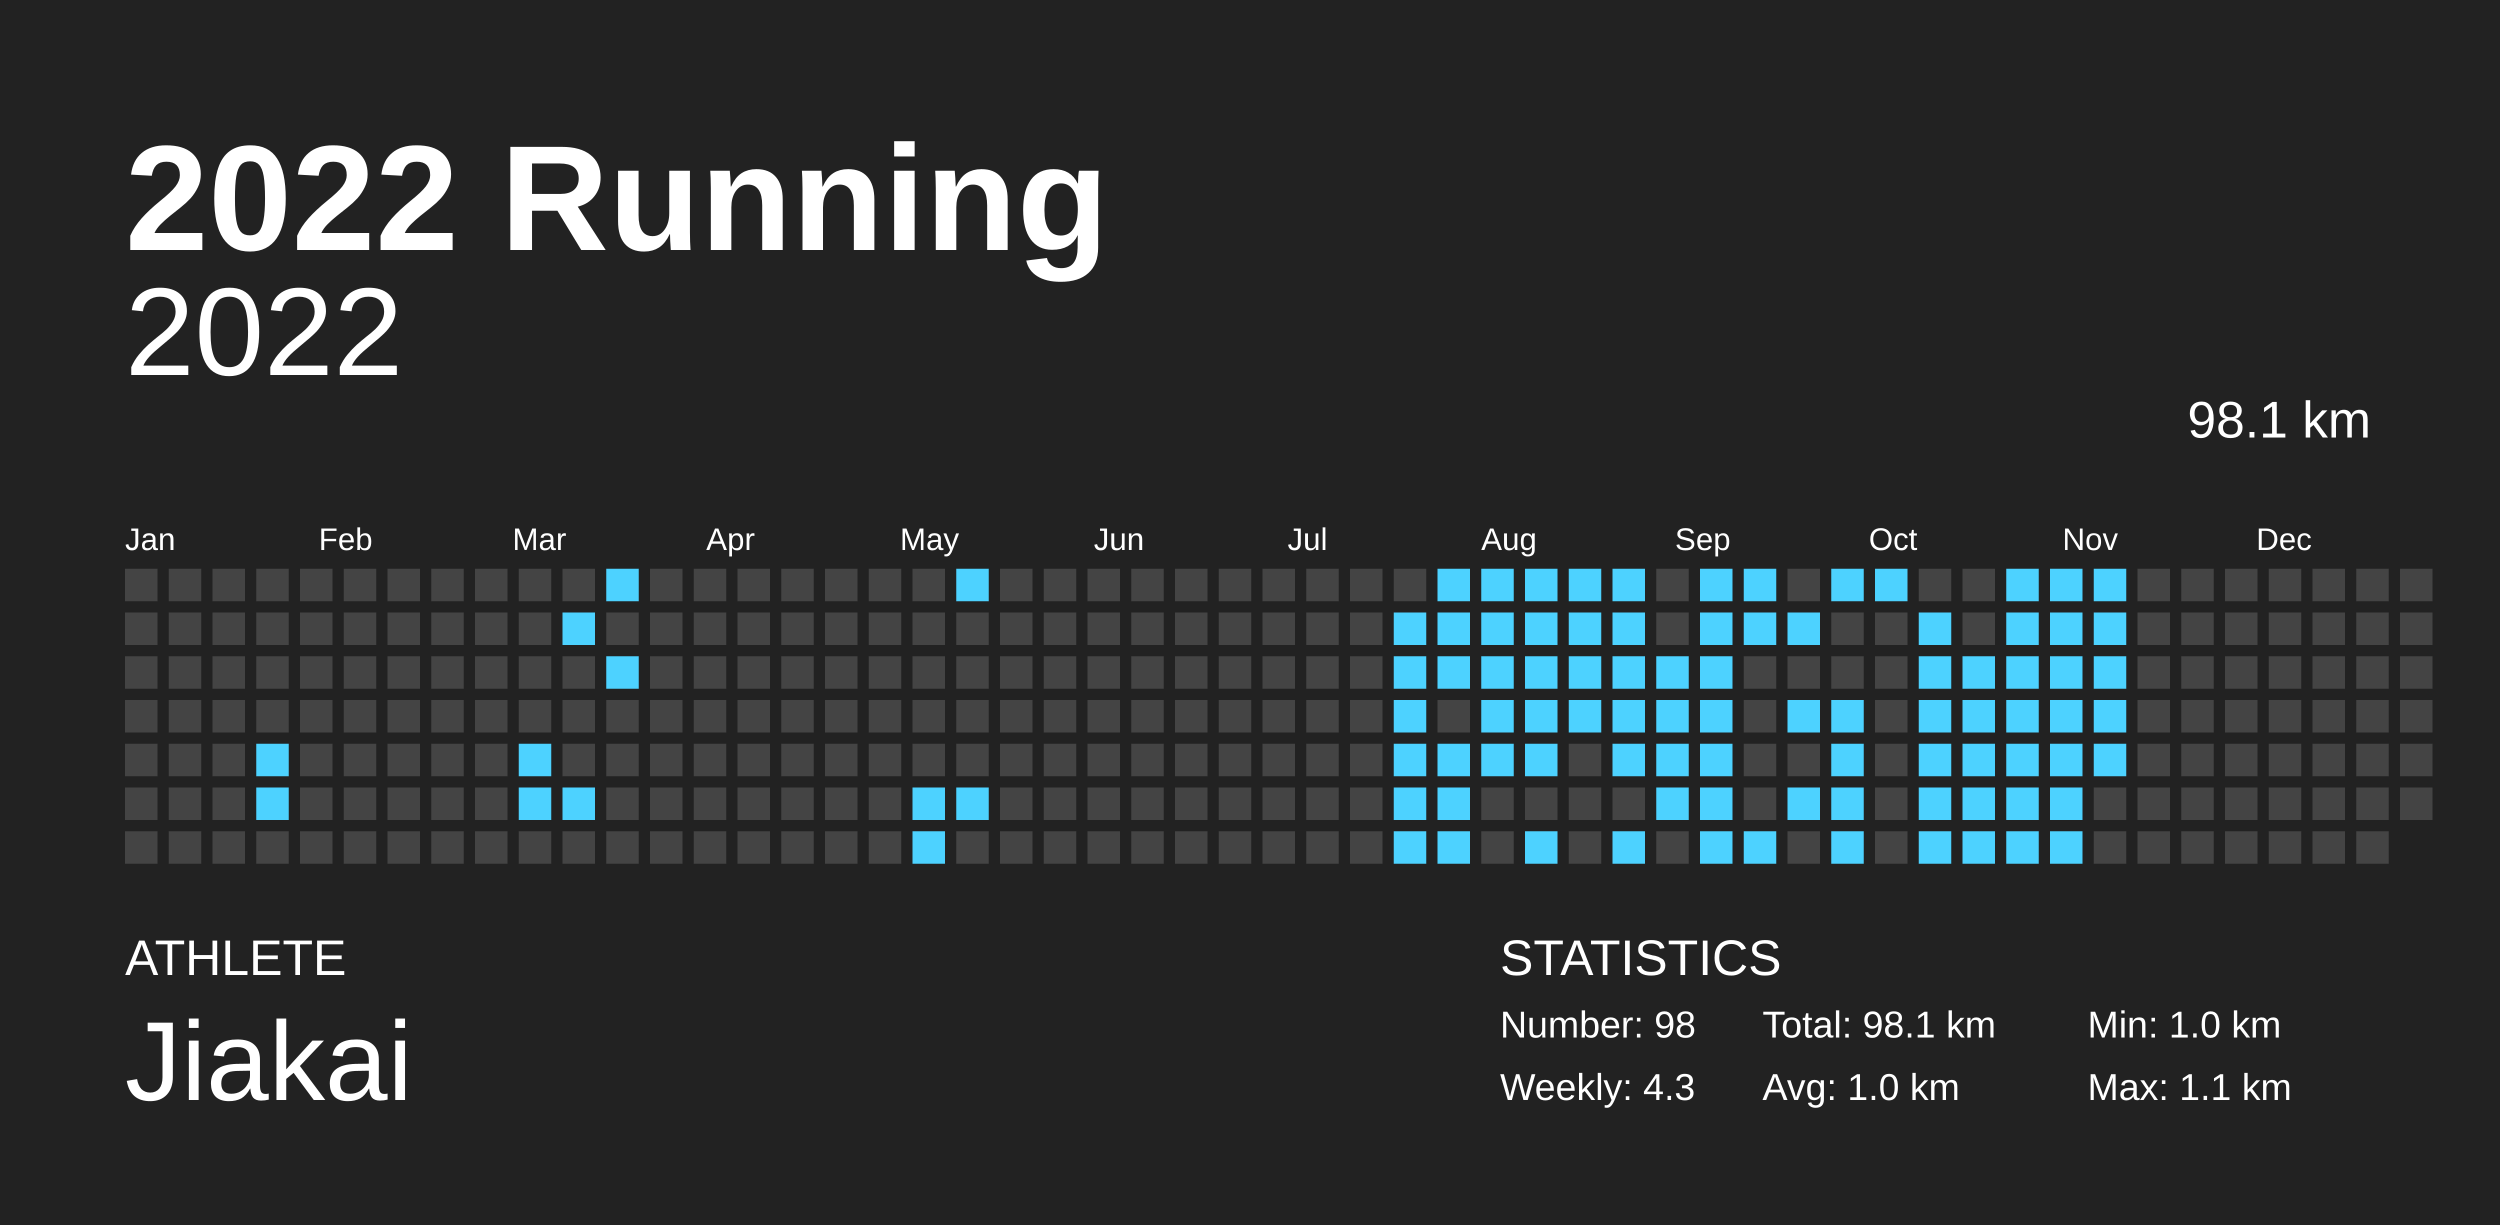
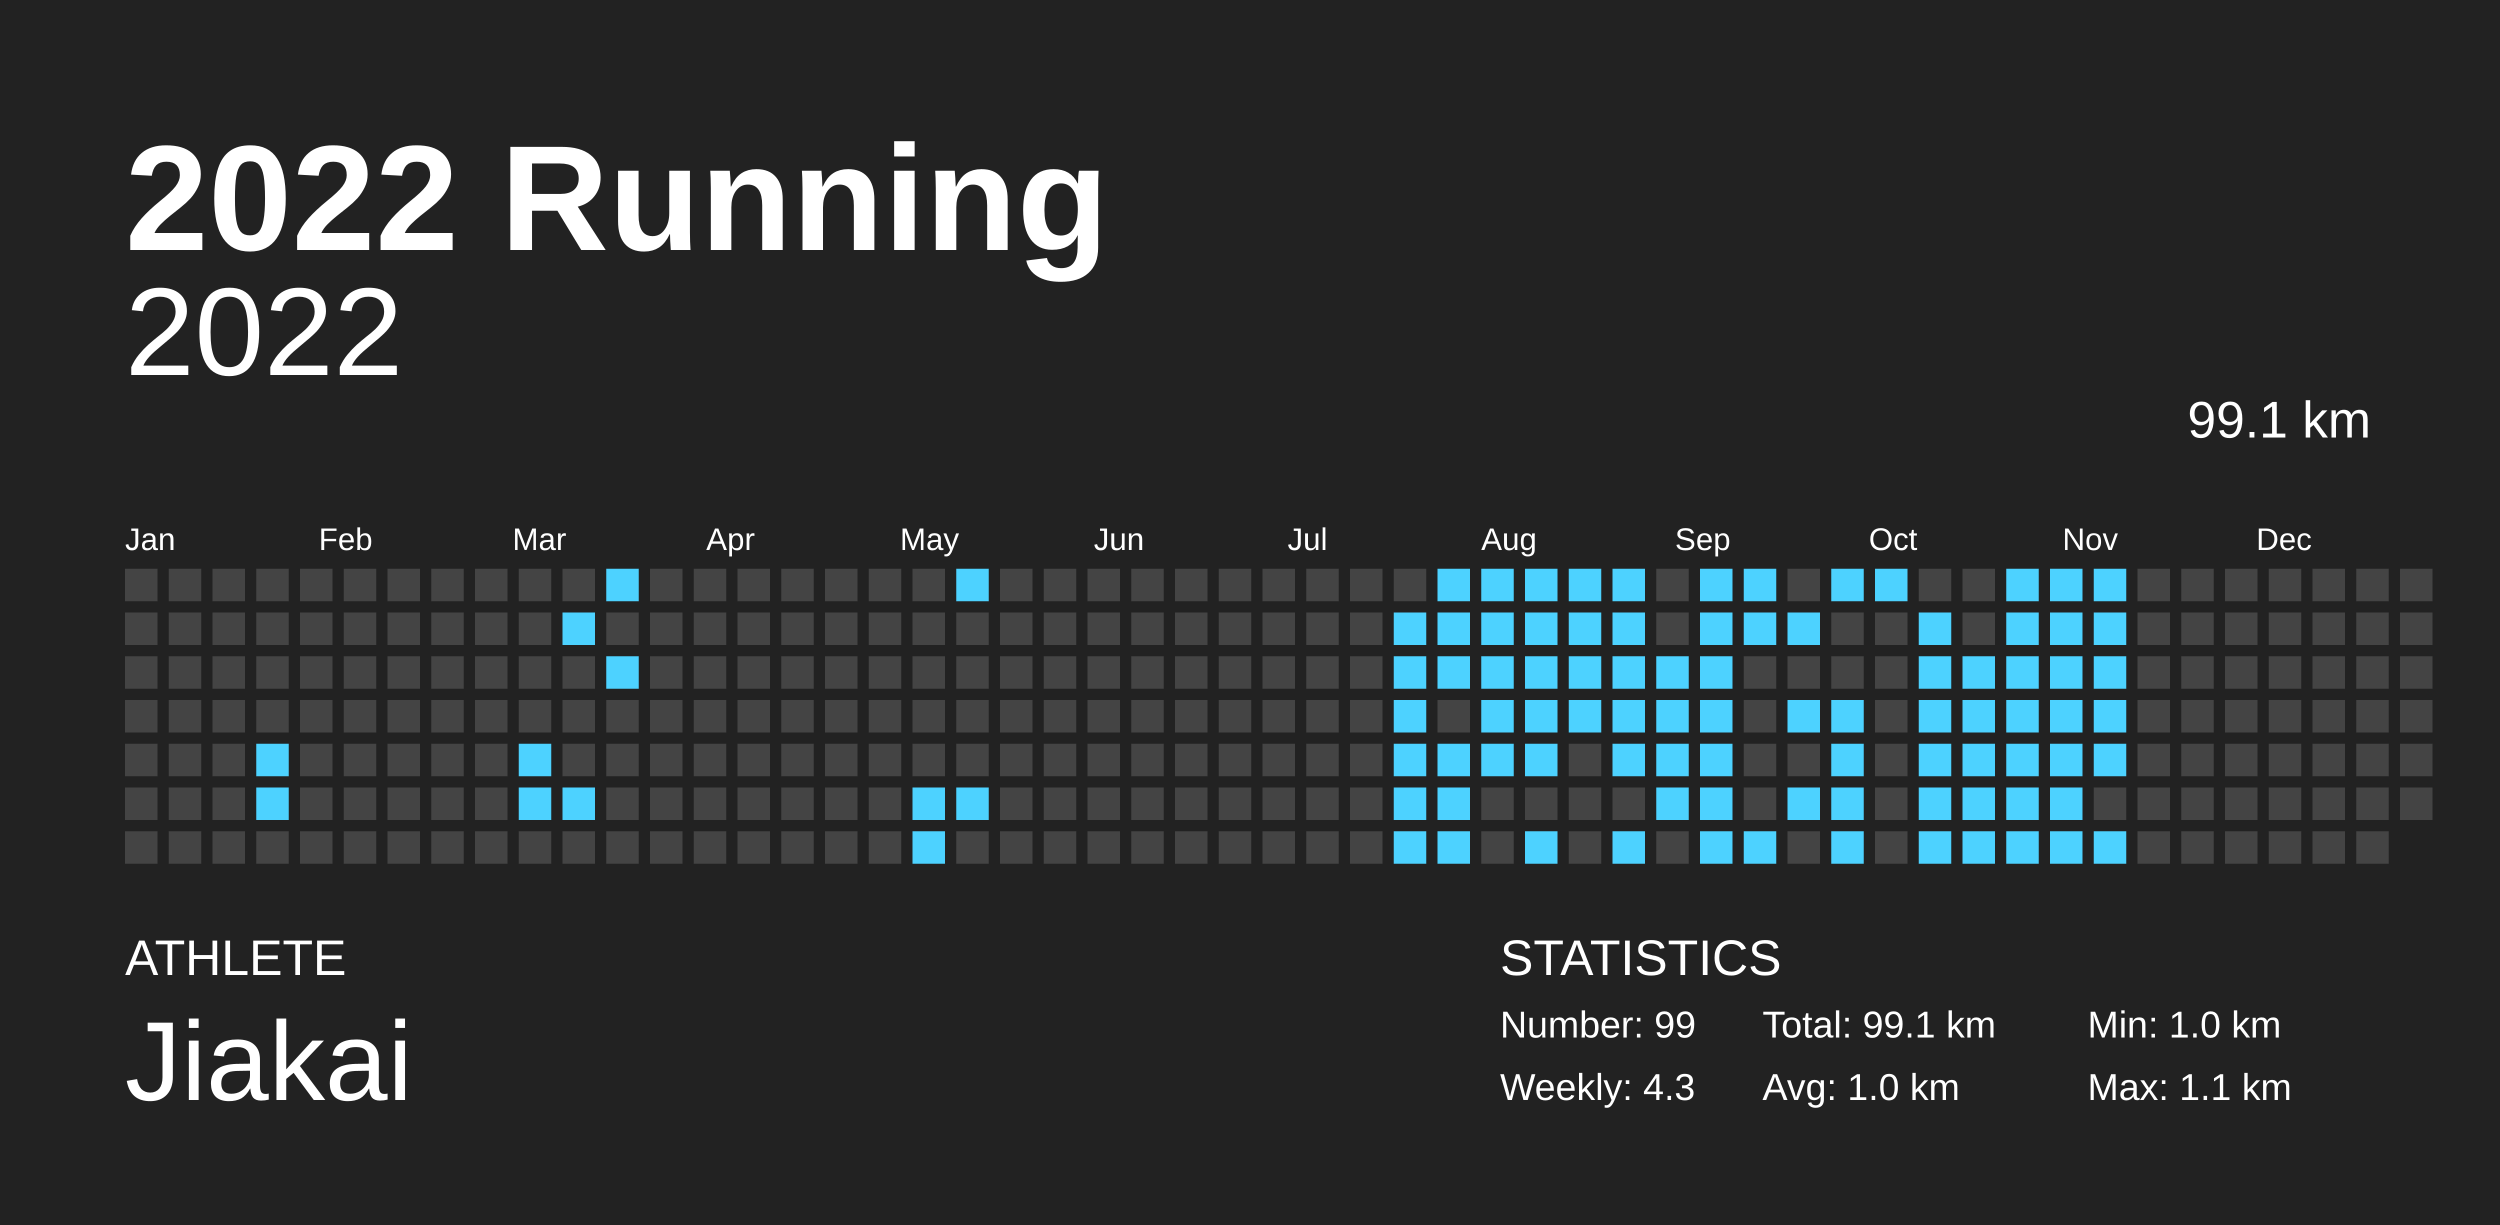
<svg xmlns="http://www.w3.org/2000/svg" baseProfile="full" height="98mm" version="1.1" viewBox="0,0,200,98" width="200mm">
  <defs />
  <rect fill="#222222" height="98" width="200" x="0" y="0" />
  <text fill="#FFFFFF" style="font-size:12px; font-family:Arial; font-weight:bold;" x="10" y="20">2022 Running</text>
  <text fill="#FFFFFF" style="font-size:4px; font-family:Arial" x="10" y="78">ATHLETE</text>
  <text fill="#FFFFFF" style="font-size:9px; font-family:Arial" x="10" y="88">Jiakai</text>
  <text fill="#FFFFFF" style="font-size:4px; font-family:Arial" x="120" y="78">STATISTICS</text>
-   <text fill="#FFFFFF" style="font-size:3px; font-family:Arial" x="120" y="83">Number: 98</text>
+   <text fill="#FFFFFF" style="font-size:3px; font-family:Arial" x="120" y="83">Number: 99</text>
  <text fill="#FFFFFF" style="font-size:3px; font-family:Arial" x="120" y="88">Weekly: 4.3</text>
-   <text fill="#FFFFFF" style="font-size:3px; font-family:Arial" x="141" y="83">Total: 98.1 km</text>
+   <text fill="#FFFFFF" style="font-size:3px; font-family:Arial" x="141" y="83">Total: 99.1 km</text>
  <text fill="#FFFFFF" style="font-size:3px; font-family:Arial" x="141" y="88">Avg: 1.0 km</text>
  <text fill="#FFFFFF" style="font-size:3px; font-family:Arial" x="167" y="83">Min: 1.0 km</text>
  <text fill="#FFFFFF" style="font-size:3px; font-family:Arial" x="167" y="88">Max: 1.1 km</text>
  <text alignment-baseline="hanging" fill="#FFFFFF" style="font-size:10.0px; font-family:Arial;" x="10" y="30">2022</text>
-   <text alignment-baseline="hanging" fill="#FFFFFF" style="font-size:4.125px; font-family:Arial;" x="175" y="35">98.1 km</text>
+   <text alignment-baseline="hanging" fill="#FFFFFF" style="font-size:4.125px; font-family:Arial;" x="175" y="35">99.1 km</text>
  <text fill="#FFFFFF" style="font-size:2.5px; font-family:Arial" x="10.0" y="44">Jan</text>
  <text fill="#FFFFFF" style="font-size:2.5px; font-family:Arial" x="25.5" y="44">Feb</text>
  <text fill="#FFFFFF" style="font-size:2.5px; font-family:Arial" x="41.0" y="44">Mar</text>
  <text fill="#FFFFFF" style="font-size:2.5px; font-family:Arial" x="56.5" y="44">Apr</text>
  <text fill="#FFFFFF" style="font-size:2.5px; font-family:Arial" x="72.0" y="44">May</text>
  <text fill="#FFFFFF" style="font-size:2.5px; font-family:Arial" x="87.5" y="44">Jun</text>
  <text fill="#FFFFFF" style="font-size:2.5px; font-family:Arial" x="103.0" y="44">Jul</text>
  <text fill="#FFFFFF" style="font-size:2.5px; font-family:Arial" x="118.5" y="44">Aug</text>
  <text fill="#FFFFFF" style="font-size:2.5px; font-family:Arial" x="134.0" y="44">Sep</text>
  <text fill="#FFFFFF" style="font-size:2.5px; font-family:Arial" x="149.5" y="44">Oct</text>
  <text fill="#FFFFFF" style="font-size:2.5px; font-family:Arial" x="165.0" y="44">Nov</text>
  <text fill="#FFFFFF" style="font-size:2.5px; font-family:Arial" x="180.5" y="44">Dec</text>
  <rect fill="#444444" height="2.6" width="2.6" x="10.0" y="45.5" />
  <rect fill="#444444" height="2.6" width="2.6" x="10.0" y="49.0" />
  <rect fill="#444444" height="2.6" width="2.6" x="10.0" y="52.5" />
  <rect fill="#444444" height="2.6" width="2.6" x="10.0" y="56.0" />
  <rect fill="#444444" height="2.6" width="2.6" x="10.0" y="59.5" />
  <rect fill="#444444" height="2.6" width="2.6" x="10.0" y="63.0" />
  <rect fill="#444444" height="2.6" width="2.6" x="10.0" y="66.5" />
  <rect fill="#444444" height="2.6" width="2.6" x="13.5" y="45.5" />
  <rect fill="#444444" height="2.6" width="2.6" x="13.5" y="49.0" />
  <rect fill="#444444" height="2.6" width="2.6" x="13.5" y="52.5" />
  <rect fill="#444444" height="2.6" width="2.6" x="13.5" y="56.0" />
  <rect fill="#444444" height="2.6" width="2.6" x="13.5" y="59.5" />
  <rect fill="#444444" height="2.6" width="2.6" x="13.5" y="63.0" />
  <rect fill="#444444" height="2.6" width="2.6" x="13.5" y="66.5" />
  <rect fill="#444444" height="2.6" width="2.6" x="17.0" y="45.5" />
  <rect fill="#444444" height="2.6" width="2.6" x="17.0" y="49.0" />
  <rect fill="#444444" height="2.6" width="2.6" x="17.0" y="52.5" />
  <rect fill="#444444" height="2.6" width="2.6" x="17.0" y="56.0" />
  <rect fill="#444444" height="2.6" width="2.6" x="17.0" y="59.5" />
  <rect fill="#444444" height="2.6" width="2.6" x="17.0" y="63.0" />
  <rect fill="#444444" height="2.6" width="2.6" x="17.0" y="66.5" />
  <rect fill="#444444" height="2.6" width="2.6" x="20.5" y="45.5" />
  <rect fill="#444444" height="2.6" width="2.6" x="20.5" y="49.0" />
  <rect fill="#444444" height="2.6" width="2.6" x="20.5" y="52.5" />
  <rect fill="#444444" height="2.6" width="2.6" x="20.5" y="56.0" />
  <rect fill="#4dd2ff" height="2.6" width="2.6" x="20.5" y="59.5" />
  <rect fill="#4dd2ff" height="2.6" width="2.6" x="20.5" y="63.0" />
  <rect fill="#444444" height="2.6" width="2.6" x="20.5" y="66.5" />
  <rect fill="#444444" height="2.6" width="2.6" x="24.0" y="45.5" />
  <rect fill="#444444" height="2.6" width="2.6" x="24.0" y="49.0" />
  <rect fill="#444444" height="2.6" width="2.6" x="24.0" y="52.5" />
  <rect fill="#444444" height="2.6" width="2.6" x="24.0" y="56.0" />
  <rect fill="#444444" height="2.6" width="2.6" x="24.0" y="59.5" />
  <rect fill="#444444" height="2.6" width="2.6" x="24.0" y="63.0" />
  <rect fill="#444444" height="2.6" width="2.6" x="24.0" y="66.5" />
  <rect fill="#444444" height="2.6" width="2.6" x="27.5" y="45.5" />
  <rect fill="#444444" height="2.6" width="2.6" x="27.5" y="49.0" />
  <rect fill="#444444" height="2.6" width="2.6" x="27.5" y="52.5" />
  <rect fill="#444444" height="2.6" width="2.6" x="27.5" y="56.0" />
  <rect fill="#444444" height="2.6" width="2.6" x="27.5" y="59.5" />
  <rect fill="#444444" height="2.6" width="2.6" x="27.5" y="63.0" />
  <rect fill="#444444" height="2.6" width="2.6" x="27.5" y="66.5" />
  <rect fill="#444444" height="2.6" width="2.6" x="31.0" y="45.5" />
  <rect fill="#444444" height="2.6" width="2.6" x="31.0" y="49.0" />
  <rect fill="#444444" height="2.6" width="2.6" x="31.0" y="52.5" />
  <rect fill="#444444" height="2.6" width="2.6" x="31.0" y="56.0" />
  <rect fill="#444444" height="2.6" width="2.6" x="31.0" y="59.5" />
  <rect fill="#444444" height="2.6" width="2.6" x="31.0" y="63.0" />
  <rect fill="#444444" height="2.6" width="2.6" x="31.0" y="66.5" />
  <rect fill="#444444" height="2.6" width="2.6" x="34.5" y="45.5" />
  <rect fill="#444444" height="2.6" width="2.6" x="34.5" y="49.0" />
  <rect fill="#444444" height="2.6" width="2.6" x="34.5" y="52.5" />
  <rect fill="#444444" height="2.6" width="2.6" x="34.5" y="56.0" />
  <rect fill="#444444" height="2.6" width="2.6" x="34.5" y="59.5" />
  <rect fill="#444444" height="2.6" width="2.6" x="34.5" y="63.0" />
  <rect fill="#444444" height="2.6" width="2.6" x="34.5" y="66.5" />
  <rect fill="#444444" height="2.6" width="2.6" x="38.0" y="45.5" />
  <rect fill="#444444" height="2.6" width="2.6" x="38.0" y="49.0" />
  <rect fill="#444444" height="2.6" width="2.6" x="38.0" y="52.5" />
  <rect fill="#444444" height="2.6" width="2.6" x="38.0" y="56.0" />
  <rect fill="#444444" height="2.6" width="2.6" x="38.0" y="59.5" />
  <rect fill="#444444" height="2.6" width="2.6" x="38.0" y="63.0" />
  <rect fill="#444444" height="2.6" width="2.6" x="38.0" y="66.5" />
  <rect fill="#444444" height="2.6" width="2.6" x="41.5" y="45.5" />
  <rect fill="#444444" height="2.6" width="2.6" x="41.5" y="49.0" />
  <rect fill="#444444" height="2.6" width="2.6" x="41.5" y="52.5" />
  <rect fill="#444444" height="2.6" width="2.6" x="41.5" y="56.0" />
  <rect fill="#4dd2ff" height="2.6" width="2.6" x="41.5" y="59.5" />
  <rect fill="#4dd2ff" height="2.6" width="2.6" x="41.5" y="63.0" />
  <rect fill="#444444" height="2.6" width="2.6" x="41.5" y="66.5" />
  <rect fill="#444444" height="2.6" width="2.6" x="45.0" y="45.5" />
  <rect fill="#4dd2ff" height="2.6" width="2.6" x="45.0" y="49.0" />
  <rect fill="#444444" height="2.6" width="2.6" x="45.0" y="52.5" />
  <rect fill="#444444" height="2.6" width="2.6" x="45.0" y="56.0" />
  <rect fill="#444444" height="2.6" width="2.6" x="45.0" y="59.5" />
  <rect fill="#4dd2ff" height="2.6" width="2.6" x="45.0" y="63.0" />
  <rect fill="#444444" height="2.6" width="2.6" x="45.0" y="66.5" />
  <rect fill="#4dd2ff" height="2.6" width="2.6" x="48.5" y="45.5" />
  <rect fill="#444444" height="2.6" width="2.6" x="48.5" y="49.0" />
  <rect fill="#4dd2ff" height="2.6" width="2.6" x="48.5" y="52.5" />
  <rect fill="#444444" height="2.6" width="2.6" x="48.5" y="56.0" />
  <rect fill="#444444" height="2.6" width="2.6" x="48.5" y="59.5" />
  <rect fill="#444444" height="2.6" width="2.6" x="48.5" y="63.0" />
  <rect fill="#444444" height="2.6" width="2.6" x="48.5" y="66.5" />
  <rect fill="#444444" height="2.6" width="2.6" x="52.0" y="45.5" />
  <rect fill="#444444" height="2.6" width="2.6" x="52.0" y="49.0" />
  <rect fill="#444444" height="2.6" width="2.6" x="52.0" y="52.5" />
  <rect fill="#444444" height="2.6" width="2.6" x="52.0" y="56.0" />
  <rect fill="#444444" height="2.6" width="2.6" x="52.0" y="59.5" />
  <rect fill="#444444" height="2.6" width="2.6" x="52.0" y="63.0" />
  <rect fill="#444444" height="2.6" width="2.6" x="52.0" y="66.5" />
  <rect fill="#444444" height="2.6" width="2.6" x="55.5" y="45.5" />
  <rect fill="#444444" height="2.6" width="2.6" x="55.5" y="49.0" />
  <rect fill="#444444" height="2.6" width="2.6" x="55.5" y="52.5" />
  <rect fill="#444444" height="2.6" width="2.6" x="55.5" y="56.0" />
  <rect fill="#444444" height="2.6" width="2.6" x="55.5" y="59.5" />
  <rect fill="#444444" height="2.6" width="2.6" x="55.5" y="63.0" />
  <rect fill="#444444" height="2.6" width="2.6" x="55.5" y="66.5" />
  <rect fill="#444444" height="2.6" width="2.6" x="59.0" y="45.5" />
  <rect fill="#444444" height="2.6" width="2.6" x="59.0" y="49.0" />
  <rect fill="#444444" height="2.6" width="2.6" x="59.0" y="52.5" />
  <rect fill="#444444" height="2.6" width="2.6" x="59.0" y="56.0" />
  <rect fill="#444444" height="2.6" width="2.6" x="59.0" y="59.5" />
  <rect fill="#444444" height="2.6" width="2.6" x="59.0" y="63.0" />
  <rect fill="#444444" height="2.6" width="2.6" x="59.0" y="66.5" />
  <rect fill="#444444" height="2.6" width="2.6" x="62.5" y="45.5" />
  <rect fill="#444444" height="2.6" width="2.6" x="62.5" y="49.0" />
  <rect fill="#444444" height="2.6" width="2.6" x="62.5" y="52.5" />
  <rect fill="#444444" height="2.6" width="2.6" x="62.5" y="56.0" />
  <rect fill="#444444" height="2.6" width="2.6" x="62.5" y="59.5" />
  <rect fill="#444444" height="2.6" width="2.6" x="62.5" y="63.0" />
  <rect fill="#444444" height="2.6" width="2.6" x="62.5" y="66.5" />
  <rect fill="#444444" height="2.6" width="2.6" x="66.0" y="45.5" />
  <rect fill="#444444" height="2.6" width="2.6" x="66.0" y="49.0" />
  <rect fill="#444444" height="2.6" width="2.6" x="66.0" y="52.5" />
  <rect fill="#444444" height="2.6" width="2.6" x="66.0" y="56.0" />
  <rect fill="#444444" height="2.6" width="2.6" x="66.0" y="59.5" />
  <rect fill="#444444" height="2.6" width="2.6" x="66.0" y="63.0" />
  <rect fill="#444444" height="2.6" width="2.6" x="66.0" y="66.5" />
  <rect fill="#444444" height="2.6" width="2.6" x="69.5" y="45.5" />
  <rect fill="#444444" height="2.6" width="2.6" x="69.5" y="49.0" />
  <rect fill="#444444" height="2.6" width="2.6" x="69.5" y="52.5" />
  <rect fill="#444444" height="2.6" width="2.6" x="69.5" y="56.0" />
  <rect fill="#444444" height="2.6" width="2.6" x="69.5" y="59.5" />
  <rect fill="#444444" height="2.6" width="2.6" x="69.5" y="63.0" />
  <rect fill="#444444" height="2.6" width="2.6" x="69.5" y="66.5" />
  <rect fill="#444444" height="2.6" width="2.6" x="73.0" y="45.5" />
  <rect fill="#444444" height="2.6" width="2.6" x="73.0" y="49.0" />
  <rect fill="#444444" height="2.6" width="2.6" x="73.0" y="52.5" />
  <rect fill="#444444" height="2.6" width="2.6" x="73.0" y="56.0" />
  <rect fill="#444444" height="2.6" width="2.6" x="73.0" y="59.5" />
  <rect fill="#4dd2ff" height="2.6" width="2.6" x="73.0" y="63.0" />
  <rect fill="#4dd2ff" height="2.6" width="2.6" x="73.0" y="66.5" />
  <rect fill="#4dd2ff" height="2.6" width="2.6" x="76.5" y="45.5" />
  <rect fill="#444444" height="2.6" width="2.6" x="76.5" y="49.0" />
  <rect fill="#444444" height="2.6" width="2.6" x="76.5" y="52.5" />
  <rect fill="#444444" height="2.6" width="2.6" x="76.5" y="56.0" />
  <rect fill="#444444" height="2.6" width="2.6" x="76.5" y="59.5" />
  <rect fill="#4dd2ff" height="2.6" width="2.6" x="76.5" y="63.0" />
  <rect fill="#444444" height="2.6" width="2.6" x="76.5" y="66.5" />
  <rect fill="#444444" height="2.6" width="2.6" x="80.0" y="45.5" />
  <rect fill="#444444" height="2.6" width="2.6" x="80.0" y="49.0" />
  <rect fill="#444444" height="2.6" width="2.6" x="80.0" y="52.5" />
  <rect fill="#444444" height="2.6" width="2.6" x="80.0" y="56.0" />
  <rect fill="#444444" height="2.6" width="2.6" x="80.0" y="59.5" />
  <rect fill="#444444" height="2.6" width="2.6" x="80.0" y="63.0" />
  <rect fill="#444444" height="2.6" width="2.6" x="80.0" y="66.5" />
  <rect fill="#444444" height="2.6" width="2.6" x="83.5" y="45.5" />
  <rect fill="#444444" height="2.6" width="2.6" x="83.5" y="49.0" />
  <rect fill="#444444" height="2.6" width="2.6" x="83.5" y="52.5" />
  <rect fill="#444444" height="2.6" width="2.6" x="83.5" y="56.0" />
  <rect fill="#444444" height="2.6" width="2.6" x="83.5" y="59.5" />
  <rect fill="#444444" height="2.6" width="2.6" x="83.5" y="63.0" />
  <rect fill="#444444" height="2.6" width="2.6" x="83.5" y="66.5" />
  <rect fill="#444444" height="2.6" width="2.6" x="87.0" y="45.5" />
  <rect fill="#444444" height="2.6" width="2.6" x="87.0" y="49.0" />
  <rect fill="#444444" height="2.6" width="2.6" x="87.0" y="52.5" />
  <rect fill="#444444" height="2.6" width="2.6" x="87.0" y="56.0" />
  <rect fill="#444444" height="2.6" width="2.6" x="87.0" y="59.5" />
  <rect fill="#444444" height="2.6" width="2.6" x="87.0" y="63.0" />
  <rect fill="#444444" height="2.6" width="2.6" x="87.0" y="66.5" />
  <rect fill="#444444" height="2.6" width="2.6" x="90.5" y="45.5" />
  <rect fill="#444444" height="2.6" width="2.6" x="90.5" y="49.0" />
  <rect fill="#444444" height="2.6" width="2.6" x="90.5" y="52.5" />
  <rect fill="#444444" height="2.6" width="2.6" x="90.5" y="56.0" />
  <rect fill="#444444" height="2.6" width="2.6" x="90.5" y="59.5" />
  <rect fill="#444444" height="2.6" width="2.6" x="90.5" y="63.0" />
  <rect fill="#444444" height="2.6" width="2.6" x="90.5" y="66.5" />
  <rect fill="#444444" height="2.6" width="2.6" x="94.0" y="45.5" />
  <rect fill="#444444" height="2.6" width="2.6" x="94.0" y="49.0" />
  <rect fill="#444444" height="2.6" width="2.6" x="94.0" y="52.5" />
  <rect fill="#444444" height="2.6" width="2.6" x="94.0" y="56.0" />
  <rect fill="#444444" height="2.6" width="2.6" x="94.0" y="59.5" />
  <rect fill="#444444" height="2.6" width="2.6" x="94.0" y="63.0" />
  <rect fill="#444444" height="2.6" width="2.6" x="94.0" y="66.5" />
  <rect fill="#444444" height="2.6" width="2.6" x="97.5" y="45.5" />
  <rect fill="#444444" height="2.6" width="2.6" x="97.5" y="49.0" />
  <rect fill="#444444" height="2.6" width="2.6" x="97.5" y="52.5" />
  <rect fill="#444444" height="2.6" width="2.6" x="97.5" y="56.0" />
  <rect fill="#444444" height="2.6" width="2.6" x="97.5" y="59.5" />
  <rect fill="#444444" height="2.6" width="2.6" x="97.5" y="63.0" />
  <rect fill="#444444" height="2.6" width="2.6" x="97.5" y="66.5" />
  <rect fill="#444444" height="2.6" width="2.6" x="101.0" y="45.5" />
  <rect fill="#444444" height="2.6" width="2.6" x="101.0" y="49.0" />
  <rect fill="#444444" height="2.6" width="2.6" x="101.0" y="52.5" />
  <rect fill="#444444" height="2.6" width="2.6" x="101.0" y="56.0" />
  <rect fill="#444444" height="2.6" width="2.6" x="101.0" y="59.5" />
  <rect fill="#444444" height="2.6" width="2.6" x="101.0" y="63.0" />
  <rect fill="#444444" height="2.6" width="2.6" x="101.0" y="66.5" />
  <rect fill="#444444" height="2.6" width="2.6" x="104.5" y="45.5" />
  <rect fill="#444444" height="2.6" width="2.6" x="104.5" y="49.0" />
  <rect fill="#444444" height="2.6" width="2.6" x="104.5" y="52.5" />
  <rect fill="#444444" height="2.6" width="2.6" x="104.5" y="56.0" />
  <rect fill="#444444" height="2.6" width="2.6" x="104.5" y="59.5" />
  <rect fill="#444444" height="2.6" width="2.6" x="104.5" y="63.0" />
  <rect fill="#444444" height="2.6" width="2.6" x="104.5" y="66.5" />
  <rect fill="#444444" height="2.6" width="2.6" x="108.0" y="45.5" />
  <rect fill="#444444" height="2.6" width="2.6" x="108.0" y="49.0" />
  <rect fill="#444444" height="2.6" width="2.6" x="108.0" y="52.5" />
  <rect fill="#444444" height="2.6" width="2.6" x="108.0" y="56.0" />
  <rect fill="#444444" height="2.6" width="2.6" x="108.0" y="59.5" />
  <rect fill="#444444" height="2.6" width="2.6" x="108.0" y="63.0" />
  <rect fill="#444444" height="2.6" width="2.6" x="108.0" y="66.5" />
  <rect fill="#444444" height="2.6" width="2.6" x="111.5" y="45.5" />
  <rect fill="#4dd2ff" height="2.6" width="2.6" x="111.5" y="49.0" />
  <rect fill="#4dd2ff" height="2.6" width="2.6" x="111.5" y="52.5" />
  <rect fill="#4dd2ff" height="2.6" width="2.6" x="111.5" y="56.0" />
  <rect fill="#4dd2ff" height="2.6" width="2.6" x="111.5" y="59.5" />
  <rect fill="#4dd2ff" height="2.6" width="2.6" x="111.5" y="63.0" />
  <rect fill="#4dd2ff" height="2.6" width="2.6" x="111.5" y="66.5" />
  <rect fill="#4dd2ff" height="2.6" width="2.6" x="115.0" y="45.5" />
  <rect fill="#4dd2ff" height="2.6" width="2.6" x="115.0" y="49.0" />
  <rect fill="#4dd2ff" height="2.6" width="2.6" x="115.0" y="52.5" />
  <rect fill="#444444" height="2.6" width="2.6" x="115.0" y="56.0" />
  <rect fill="#4dd2ff" height="2.6" width="2.6" x="115.0" y="59.5" />
  <rect fill="#4dd2ff" height="2.6" width="2.6" x="115.0" y="63.0" />
  <rect fill="#4dd2ff" height="2.6" width="2.6" x="115.0" y="66.5" />
  <rect fill="#4dd2ff" height="2.6" width="2.6" x="118.5" y="45.5" />
  <rect fill="#4dd2ff" height="2.6" width="2.6" x="118.5" y="49.0" />
  <rect fill="#4dd2ff" height="2.6" width="2.6" x="118.5" y="52.5" />
  <rect fill="#4dd2ff" height="2.6" width="2.6" x="118.5" y="56.0" />
  <rect fill="#4dd2ff" height="2.6" width="2.6" x="118.5" y="59.5" />
  <rect fill="#444444" height="2.6" width="2.6" x="118.5" y="63.0" />
  <rect fill="#444444" height="2.6" width="2.6" x="118.5" y="66.5" />
  <rect fill="#4dd2ff" height="2.6" width="2.6" x="122.0" y="45.5" />
  <rect fill="#4dd2ff" height="2.6" width="2.6" x="122.0" y="49.0" />
  <rect fill="#4dd2ff" height="2.6" width="2.6" x="122.0" y="52.5" />
  <rect fill="#4dd2ff" height="2.6" width="2.6" x="122.0" y="56.0" />
  <rect fill="#4dd2ff" height="2.6" width="2.6" x="122.0" y="59.5" />
  <rect fill="#444444" height="2.6" width="2.6" x="122.0" y="63.0" />
  <rect fill="#4dd2ff" height="2.6" width="2.6" x="122.0" y="66.5" />
  <rect fill="#4dd2ff" height="2.6" width="2.6" x="125.5" y="45.5" />
  <rect fill="#4dd2ff" height="2.6" width="2.6" x="125.5" y="49.0" />
  <rect fill="#4dd2ff" height="2.6" width="2.6" x="125.5" y="52.5" />
  <rect fill="#4dd2ff" height="2.6" width="2.6" x="125.5" y="56.0" />
  <rect fill="#444444" height="2.6" width="2.6" x="125.5" y="59.5" />
  <rect fill="#444444" height="2.6" width="2.6" x="125.5" y="63.0" />
  <rect fill="#444444" height="2.6" width="2.6" x="125.5" y="66.5" />
  <rect fill="#4dd2ff" height="2.6" width="2.6" x="129.0" y="45.5" />
  <rect fill="#4dd2ff" height="2.6" width="2.6" x="129.0" y="49.0" />
  <rect fill="#4dd2ff" height="2.6" width="2.6" x="129.0" y="52.5" />
  <rect fill="#4dd2ff" height="2.6" width="2.6" x="129.0" y="56.0" />
  <rect fill="#4dd2ff" height="2.6" width="2.6" x="129.0" y="59.5" />
  <rect fill="#444444" height="2.6" width="2.6" x="129.0" y="63.0" />
  <rect fill="#4dd2ff" height="2.6" width="2.6" x="129.0" y="66.5" />
  <rect fill="#444444" height="2.6" width="2.6" x="132.5" y="45.5" />
  <rect fill="#444444" height="2.6" width="2.6" x="132.5" y="49.0" />
  <rect fill="#4dd2ff" height="2.6" width="2.6" x="132.5" y="52.5" />
  <rect fill="#4dd2ff" height="2.6" width="2.6" x="132.5" y="56.0" />
  <rect fill="#4dd2ff" height="2.6" width="2.6" x="132.5" y="59.5" />
  <rect fill="#4dd2ff" height="2.6" width="2.6" x="132.5" y="63.0" />
  <rect fill="#444444" height="2.6" width="2.6" x="132.5" y="66.5" />
  <rect fill="#4dd2ff" height="2.6" width="2.6" x="136.0" y="45.5" />
  <rect fill="#4dd2ff" height="2.6" width="2.6" x="136.0" y="49.0" />
  <rect fill="#4dd2ff" height="2.6" width="2.6" x="136.0" y="52.5" />
  <rect fill="#4dd2ff" height="2.6" width="2.6" x="136.0" y="56.0" />
  <rect fill="#4dd2ff" height="2.6" width="2.6" x="136.0" y="59.5" />
  <rect fill="#4dd2ff" height="2.6" width="2.6" x="136.0" y="63.0" />
  <rect fill="#4dd2ff" height="2.6" width="2.6" x="136.0" y="66.5" />
  <rect fill="#4dd2ff" height="2.6" width="2.6" x="139.5" y="45.5" />
  <rect fill="#4dd2ff" height="2.6" width="2.6" x="139.5" y="49.0" />
  <rect fill="#444444" height="2.6" width="2.6" x="139.5" y="52.5" />
  <rect fill="#444444" height="2.6" width="2.6" x="139.5" y="56.0" />
  <rect fill="#444444" height="2.6" width="2.6" x="139.5" y="59.5" />
  <rect fill="#444444" height="2.6" width="2.6" x="139.5" y="63.0" />
  <rect fill="#4dd2ff" height="2.6" width="2.6" x="139.5" y="66.5" />
  <rect fill="#444444" height="2.6" width="2.6" x="143.0" y="45.5" />
  <rect fill="#4dd2ff" height="2.6" width="2.6" x="143.0" y="49.0" />
  <rect fill="#444444" height="2.6" width="2.6" x="143.0" y="52.5" />
  <rect fill="#4dd2ff" height="2.6" width="2.6" x="143.0" y="56.0" />
  <rect fill="#444444" height="2.6" width="2.6" x="143.0" y="59.5" />
  <rect fill="#4dd2ff" height="2.6" width="2.6" x="143.0" y="63.0" />
  <rect fill="#444444" height="2.6" width="2.6" x="143.0" y="66.5" />
  <rect fill="#4dd2ff" height="2.6" width="2.6" x="146.5" y="45.5" />
  <rect fill="#444444" height="2.6" width="2.6" x="146.5" y="49.0" />
  <rect fill="#444444" height="2.6" width="2.6" x="146.5" y="52.5" />
  <rect fill="#4dd2ff" height="2.6" width="2.6" x="146.5" y="56.0" />
  <rect fill="#4dd2ff" height="2.6" width="2.6" x="146.5" y="59.5" />
  <rect fill="#4dd2ff" height="2.6" width="2.6" x="146.5" y="63.0" />
  <rect fill="#4dd2ff" height="2.6" width="2.6" x="146.5" y="66.5" />
  <rect fill="#4dd2ff" height="2.6" width="2.6" x="150.0" y="45.5" />
  <rect fill="#444444" height="2.6" width="2.6" x="150.0" y="49.0" />
  <rect fill="#444444" height="2.6" width="2.6" x="150.0" y="52.5" />
  <rect fill="#444444" height="2.6" width="2.6" x="150.0" y="56.0" />
  <rect fill="#444444" height="2.6" width="2.6" x="150.0" y="59.5" />
  <rect fill="#444444" height="2.6" width="2.6" x="150.0" y="63.0" />
  <rect fill="#444444" height="2.6" width="2.6" x="150.0" y="66.5" />
  <rect fill="#444444" height="2.6" width="2.6" x="153.5" y="45.5" />
  <rect fill="#4dd2ff" height="2.6" width="2.6" x="153.5" y="49.0" />
  <rect fill="#4dd2ff" height="2.6" width="2.6" x="153.5" y="52.5" />
  <rect fill="#4dd2ff" height="2.6" width="2.6" x="153.5" y="56.0" />
  <rect fill="#4dd2ff" height="2.6" width="2.6" x="153.5" y="59.5" />
  <rect fill="#4dd2ff" height="2.6" width="2.6" x="153.5" y="63.0" />
  <rect fill="#4dd2ff" height="2.6" width="2.6" x="153.5" y="66.5" />
  <rect fill="#444444" height="2.6" width="2.6" x="157.0" y="45.5" />
  <rect fill="#444444" height="2.6" width="2.6" x="157.0" y="49.0" />
  <rect fill="#4dd2ff" height="2.6" width="2.6" x="157.0" y="52.5" />
  <rect fill="#4dd2ff" height="2.6" width="2.6" x="157.0" y="56.0" />
  <rect fill="#4dd2ff" height="2.6" width="2.6" x="157.0" y="59.5" />
  <rect fill="#4dd2ff" height="2.6" width="2.6" x="157.0" y="63.0" />
  <rect fill="#4dd2ff" height="2.6" width="2.6" x="157.0" y="66.5" />
  <rect fill="#4dd2ff" height="2.6" width="2.6" x="160.5" y="45.5" />
  <rect fill="#4dd2ff" height="2.6" width="2.6" x="160.5" y="49.0" />
  <rect fill="#4dd2ff" height="2.6" width="2.6" x="160.5" y="52.5" />
  <rect fill="#4dd2ff" height="2.6" width="2.6" x="160.5" y="56.0" />
  <rect fill="#4dd2ff" height="2.6" width="2.6" x="160.5" y="59.5" />
  <rect fill="#4dd2ff" height="2.6" width="2.6" x="160.5" y="63.0" />
  <rect fill="#4dd2ff" height="2.6" width="2.6" x="160.5" y="66.5" />
  <rect fill="#4dd2ff" height="2.6" width="2.6" x="164.0" y="45.5" />
  <rect fill="#4dd2ff" height="2.6" width="2.6" x="164.0" y="49.0" />
  <rect fill="#4dd2ff" height="2.6" width="2.6" x="164.0" y="52.5" />
  <rect fill="#4dd2ff" height="2.6" width="2.6" x="164.0" y="56.0" />
  <rect fill="#4dd2ff" height="2.6" width="2.6" x="164.0" y="59.5" />
  <rect fill="#4dd2ff" height="2.6" width="2.6" x="164.0" y="63.0" />
  <rect fill="#4dd2ff" height="2.6" width="2.6" x="164.0" y="66.5" />
  <rect fill="#4dd2ff" height="2.6" width="2.6" x="167.5" y="45.5" />
  <rect fill="#4dd2ff" height="2.6" width="2.6" x="167.5" y="49.0" />
  <rect fill="#4dd2ff" height="2.6" width="2.6" x="167.5" y="52.5" />
  <rect fill="#4dd2ff" height="2.6" width="2.6" x="167.5" y="56.0" />
  <rect fill="#4dd2ff" height="2.6" width="2.6" x="167.5" y="59.5" />
  <rect fill="#444444" height="2.6" width="2.6" x="167.5" y="63.0" />
-   <rect fill="#444444" height="2.6" width="2.6" x="167.5" y="66.5" />
+   <rect fill="#4dd2ff" height="2.6" width="2.6" x="167.5" y="66.5" />
  <rect fill="#444444" height="2.6" width="2.6" x="171.0" y="45.5" />
  <rect fill="#444444" height="2.6" width="2.6" x="171.0" y="49.0" />
  <rect fill="#444444" height="2.6" width="2.6" x="171.0" y="52.5" />
  <rect fill="#444444" height="2.6" width="2.6" x="171.0" y="56.0" />
  <rect fill="#444444" height="2.6" width="2.6" x="171.0" y="59.5" />
  <rect fill="#444444" height="2.6" width="2.6" x="171.0" y="63.0" />
  <rect fill="#444444" height="2.6" width="2.6" x="171.0" y="66.5" />
  <rect fill="#444444" height="2.6" width="2.6" x="174.5" y="45.5" />
  <rect fill="#444444" height="2.6" width="2.6" x="174.5" y="49.0" />
  <rect fill="#444444" height="2.6" width="2.6" x="174.5" y="52.5" />
  <rect fill="#444444" height="2.6" width="2.6" x="174.5" y="56.0" />
  <rect fill="#444444" height="2.6" width="2.6" x="174.5" y="59.5" />
  <rect fill="#444444" height="2.6" width="2.6" x="174.5" y="63.0" />
  <rect fill="#444444" height="2.6" width="2.6" x="174.5" y="66.5" />
  <rect fill="#444444" height="2.6" width="2.6" x="178.0" y="45.5" />
  <rect fill="#444444" height="2.6" width="2.6" x="178.0" y="49.0" />
  <rect fill="#444444" height="2.6" width="2.6" x="178.0" y="52.5" />
  <rect fill="#444444" height="2.6" width="2.6" x="178.0" y="56.0" />
  <rect fill="#444444" height="2.6" width="2.6" x="178.0" y="59.5" />
  <rect fill="#444444" height="2.6" width="2.6" x="178.0" y="63.0" />
  <rect fill="#444444" height="2.6" width="2.6" x="178.0" y="66.5" />
  <rect fill="#444444" height="2.6" width="2.6" x="181.5" y="45.5" />
  <rect fill="#444444" height="2.6" width="2.6" x="181.5" y="49.0" />
  <rect fill="#444444" height="2.6" width="2.6" x="181.5" y="52.5" />
  <rect fill="#444444" height="2.6" width="2.6" x="181.5" y="56.0" />
  <rect fill="#444444" height="2.6" width="2.6" x="181.5" y="59.5" />
  <rect fill="#444444" height="2.6" width="2.6" x="181.5" y="63.0" />
  <rect fill="#444444" height="2.6" width="2.6" x="181.5" y="66.5" />
  <rect fill="#444444" height="2.6" width="2.6" x="185.0" y="45.5" />
  <rect fill="#444444" height="2.6" width="2.6" x="185.0" y="49.0" />
  <rect fill="#444444" height="2.6" width="2.6" x="185.0" y="52.5" />
  <rect fill="#444444" height="2.6" width="2.6" x="185.0" y="56.0" />
  <rect fill="#444444" height="2.6" width="2.6" x="185.0" y="59.5" />
  <rect fill="#444444" height="2.6" width="2.6" x="185.0" y="63.0" />
  <rect fill="#444444" height="2.6" width="2.6" x="185.0" y="66.5" />
  <rect fill="#444444" height="2.6" width="2.6" x="188.5" y="45.5" />
  <rect fill="#444444" height="2.6" width="2.6" x="188.5" y="49.0" />
  <rect fill="#444444" height="2.6" width="2.6" x="188.5" y="52.5" />
  <rect fill="#444444" height="2.6" width="2.6" x="188.5" y="56.0" />
  <rect fill="#444444" height="2.6" width="2.6" x="188.5" y="59.5" />
  <rect fill="#444444" height="2.6" width="2.6" x="188.5" y="63.0" />
  <rect fill="#444444" height="2.6" width="2.6" x="188.5" y="66.5" />
  <rect fill="#444444" height="2.6" width="2.6" x="192.0" y="45.5" />
  <rect fill="#444444" height="2.6" width="2.6" x="192.0" y="49.0" />
  <rect fill="#444444" height="2.6" width="2.6" x="192.0" y="52.5" />
  <rect fill="#444444" height="2.6" width="2.6" x="192.0" y="56.0" />
  <rect fill="#444444" height="2.6" width="2.6" x="192.0" y="59.5" />
  <rect fill="#444444" height="2.6" width="2.6" x="192.0" y="63.0" />
</svg>
